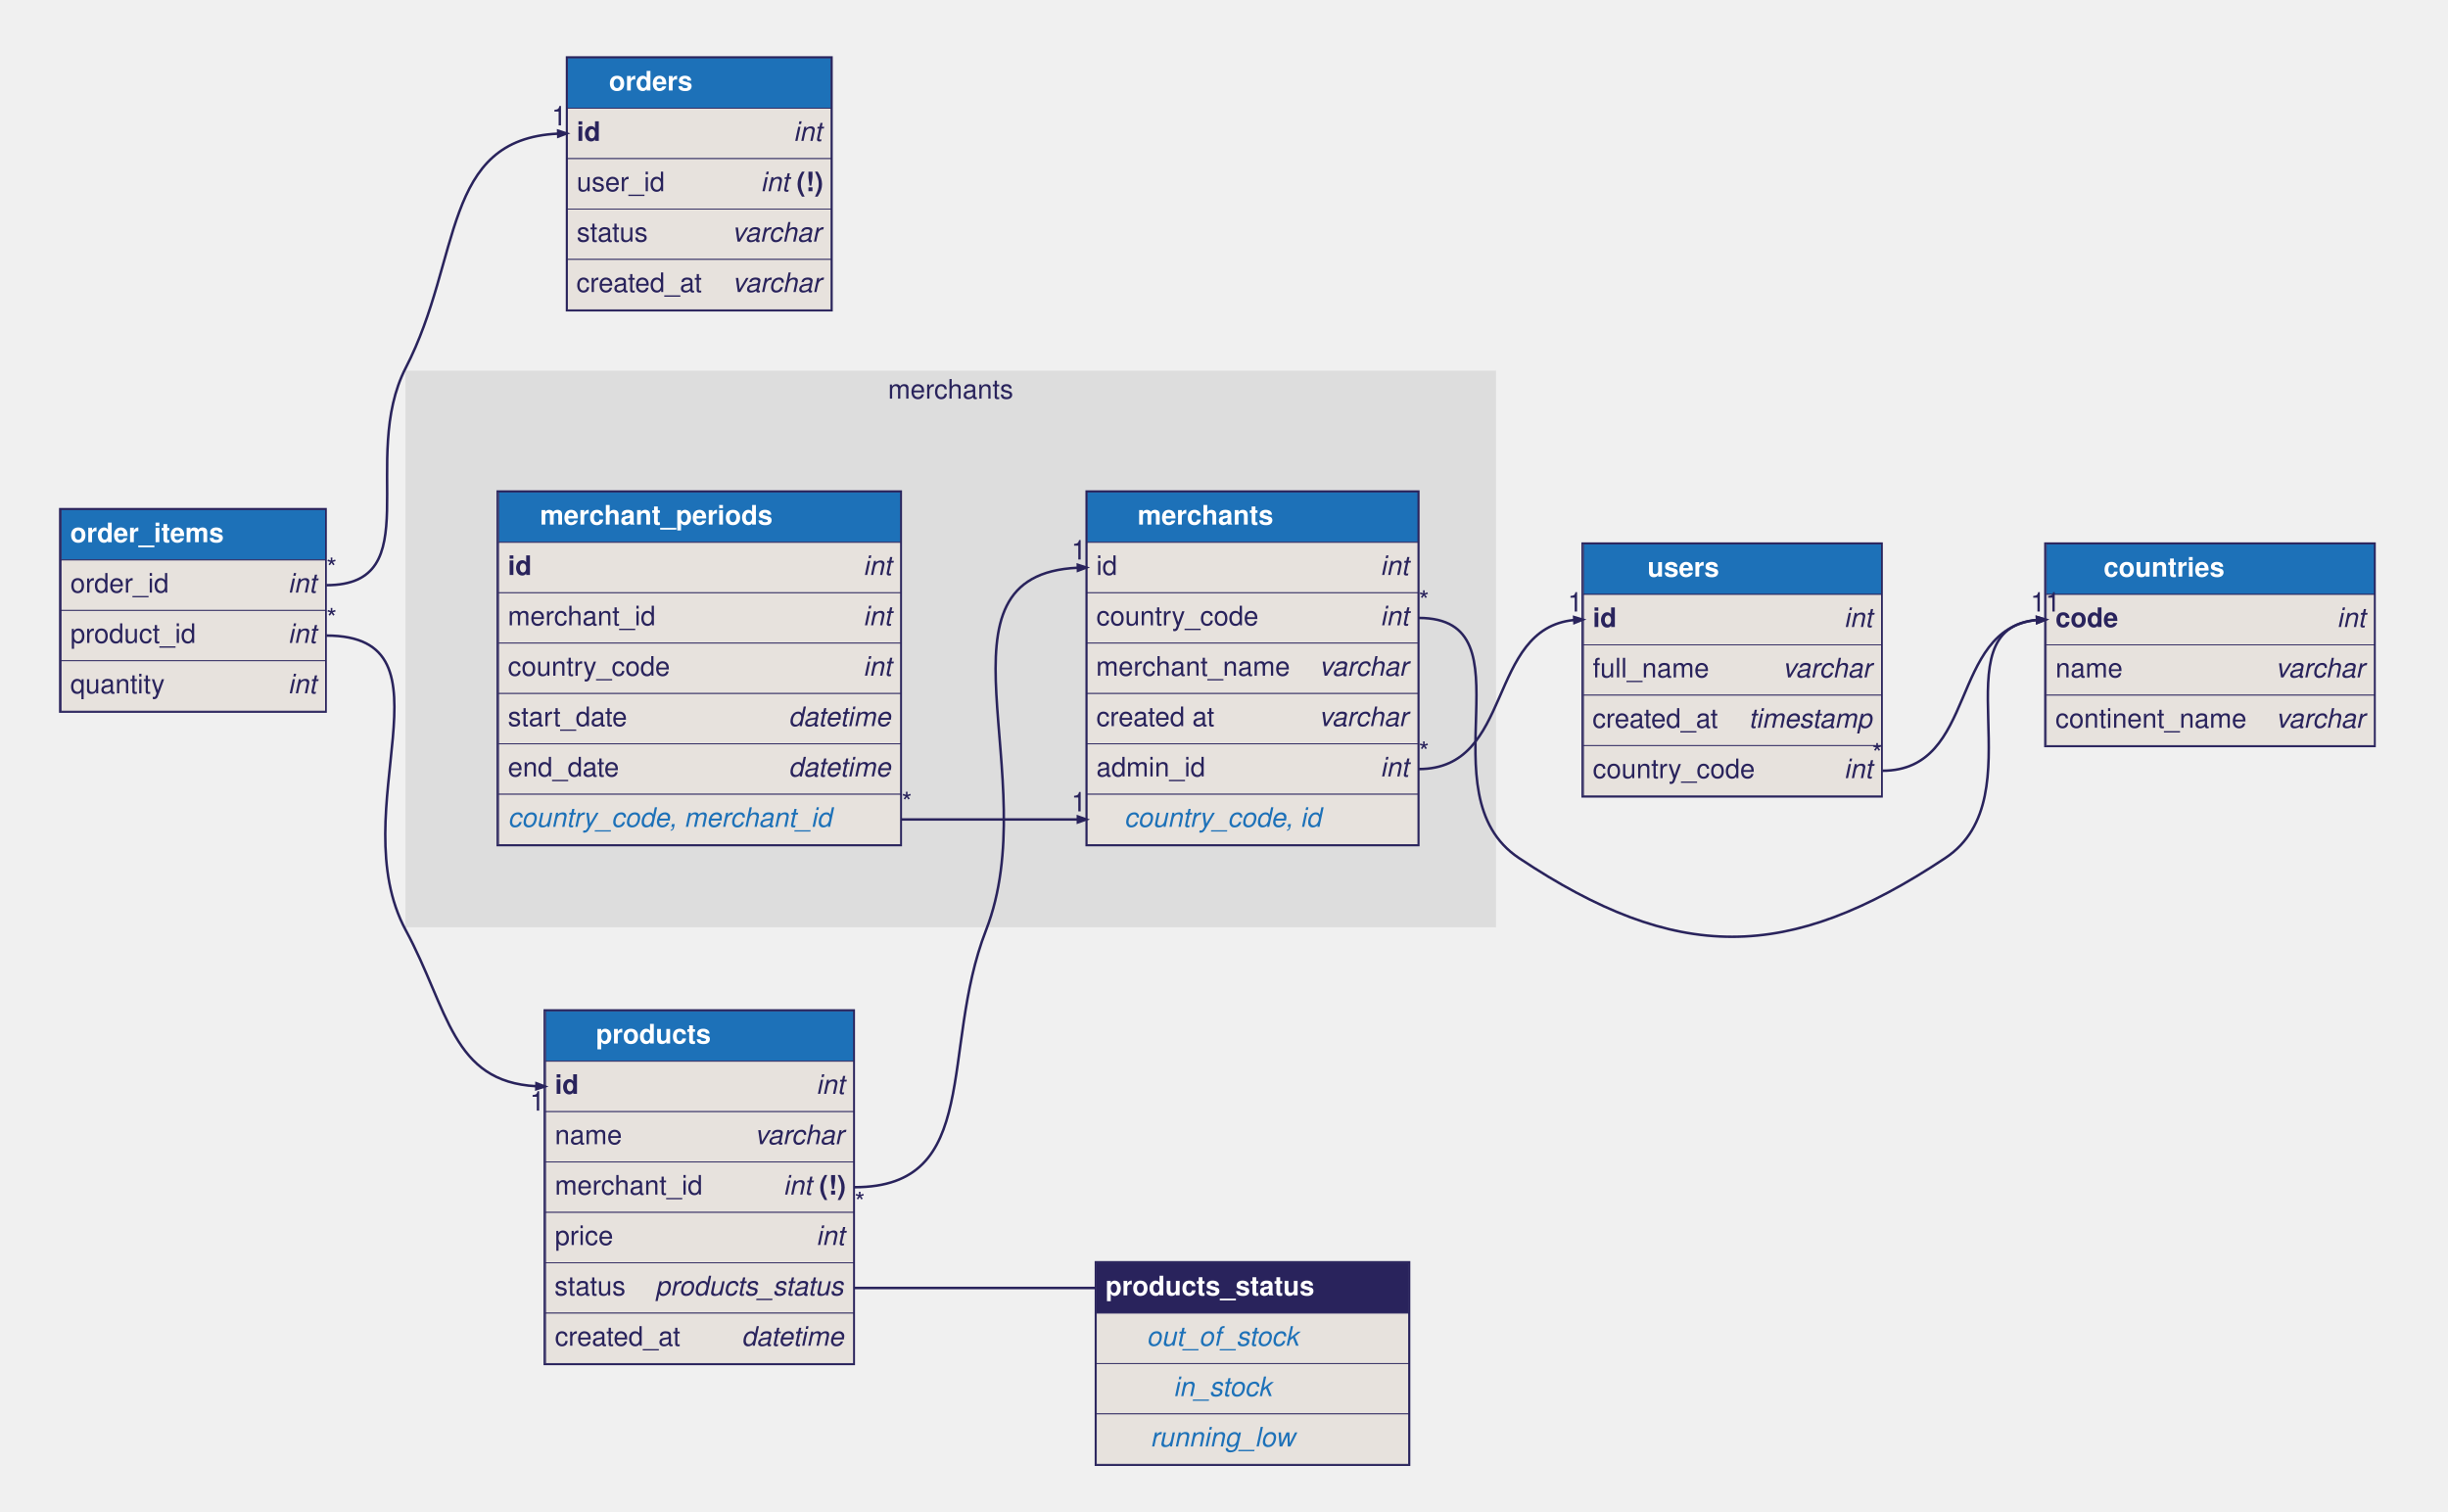
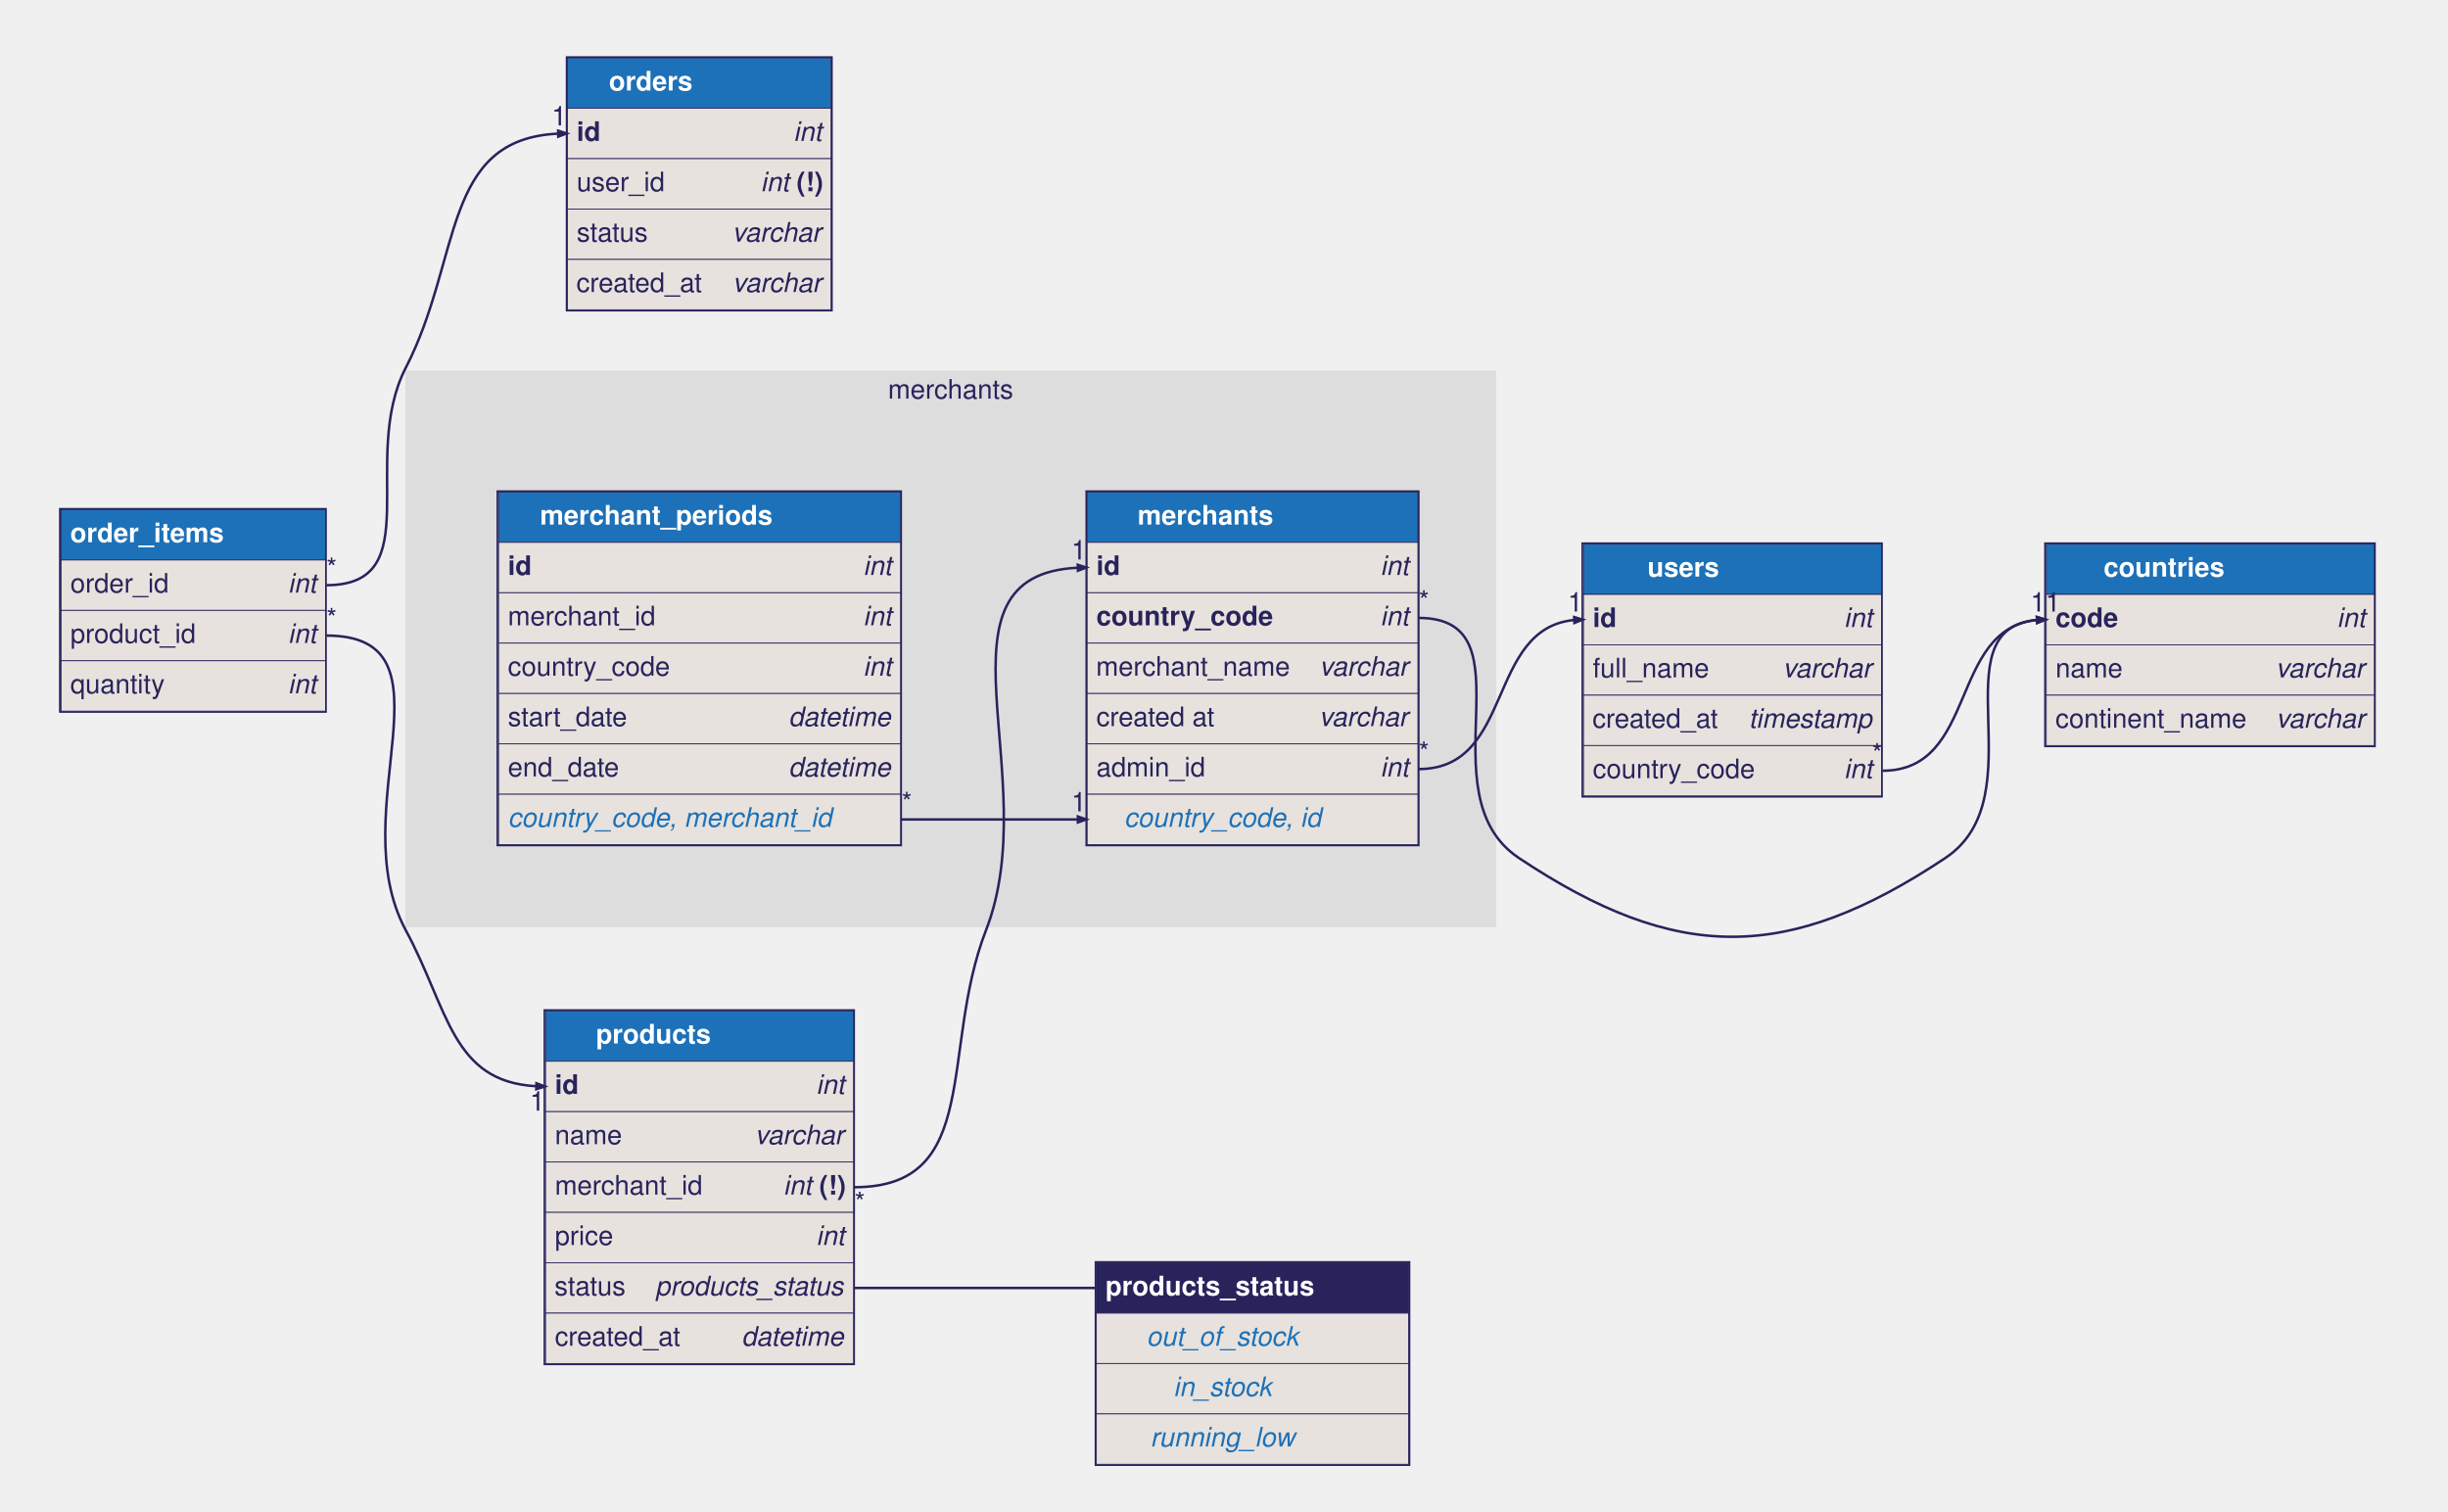
<svg xmlns="http://www.w3.org/2000/svg" width="2915pt" height="1800pt" viewBox="0.00 0.00 2915.37 1800.49">
  <g id="graph0" class="graph" transform="scale(1 1) rotate(0) translate(4 1796.49)">
    <g id="clust1" class="cluster">
      <polygon fill="#dddddd" stroke="#dddddd" points="479.13,-692.53 479.13,-1354.53 1777.06,-1354.53 1777.06,-692.53 479.13,-692.53" />
      <text text-anchor="middle" x="1128.1" y="-1321.73" font-family="Helvetica,sans-Serif" font-size="32.00" fill="#29235c">merchants</text>
    </g>
    <g id="products_status" class="node">
      <ellipse fill="none" stroke="black" stroke-width="0" cx="1487.63" cy="-172.53" rx="265.74" ry="172.57" />
      <polygon fill="#29235c" stroke="transparent" points="1301.63,-232.53 1301.63,-292.53 1673.63,-292.53 1673.63,-232.53 1301.63,-232.53" />
      <polygon fill="none" stroke="#29235c" points="1301.63,-232.53 1301.63,-292.53 1673.63,-292.53 1673.63,-232.53 1301.63,-232.53" />
      <text text-anchor="start" x="1312.45" y="-253.73" font-family="Helvetica,sans-Serif" font-weight="bold" font-size="32.00" fill="#ffffff">       products_status       </text>
      <polygon fill="#e7e2dd" stroke="transparent" points="1301.63,-172.53 1301.63,-232.53 1673.63,-232.53 1673.63,-172.53 1301.63,-172.53" />
      <polygon fill="none" stroke="#29235c" points="1301.63,-172.53 1301.63,-232.53 1673.63,-232.53 1673.63,-172.53 1301.63,-172.53" />
      <text text-anchor="start" x="1361.35" y="-193.73" font-family="Helvetica,sans-Serif" font-style="italic" font-size="32.00" fill="#1d71b8">    out_of_stock    </text>
      <polygon fill="#e7e2dd" stroke="transparent" points="1301.63,-112.53 1301.63,-172.53 1673.63,-172.53 1673.63,-112.53 1301.63,-112.53" />
      <polygon fill="none" stroke="#29235c" points="1301.63,-112.53 1301.63,-172.53 1673.63,-172.53 1673.63,-112.53 1301.63,-112.53" />
      <text text-anchor="start" x="1393.38" y="-133.73" font-family="Helvetica,sans-Serif" font-style="italic" font-size="32.00" fill="#1d71b8">    in_stock    </text>
      <polygon fill="#e7e2dd" stroke="transparent" points="1301.63,-52.53 1301.63,-112.53 1673.63,-112.53 1673.63,-52.53 1301.63,-52.53" />
      <polygon fill="none" stroke="#29235c" points="1301.63,-52.53 1301.63,-112.53 1673.63,-112.53 1673.63,-52.53 1301.63,-52.53" />
      <text text-anchor="start" x="1365.82" y="-73.73" font-family="Helvetica,sans-Serif" font-style="italic" font-size="32.00" fill="#1d71b8">    running_low    </text>
      <polygon fill="none" stroke="#29235c" stroke-width="2" points="1300.63,-51.53 1300.63,-293.53 1674.63,-293.53 1674.63,-51.53 1300.63,-51.53" />
    </g>
    <g id="merchants" class="node">
      <ellipse fill="none" stroke="black" stroke-width="0" cx="1487.63" cy="-1000.53" rx="281.36" ry="299.63" />
      <polygon fill="#1d71b8" stroke="transparent" points="1290.63,-1150.53 1290.63,-1210.53 1684.63,-1210.53 1684.63,-1150.53 1290.63,-1150.53" />
      <polygon fill="none" stroke="#29235c" points="1290.63,-1150.53 1290.63,-1210.53 1684.63,-1210.53 1684.63,-1150.53 1290.63,-1150.53" />
      <text text-anchor="start" x="1350.7" y="-1171.73" font-family="Helvetica,sans-Serif" font-weight="bold" font-size="32.00" fill="#ffffff">       merchants       </text>
      <polygon fill="#e7e2dd" stroke="transparent" points="1290.63,-1090.53 1290.63,-1150.53 1684.63,-1150.53 1684.63,-1090.53 1290.63,-1090.53" />
      <polygon fill="none" stroke="#29235c" points="1290.63,-1090.53 1290.63,-1150.53 1684.63,-1150.53 1684.63,-1090.53 1290.63,-1090.53" />
-       <text text-anchor="start" x="1301.63" y="-1111.73" font-family="Helvetica,sans-Serif" font-size="32.00" fill="#29235c">id</text>
+       <text text-anchor="start" x="1301.63" y="-1111.73" font-family="Helvetica,sans-Serif" font-weight="bold" font-size="32.00" fill="#29235c">id</text>
      <text text-anchor="start" x="1326.52" y="-1111.73" font-family="Helvetica,sans-Serif" font-size="32.00" fill="#29235c">    </text>
      <text text-anchor="start" x="1639.85" y="-1111.73" font-family="Helvetica,sans-Serif" font-style="italic" font-size="32.00" fill="#29235c">int</text>
      <polygon fill="#e7e2dd" stroke="transparent" points="1290.63,-1030.53 1290.63,-1090.53 1684.63,-1090.53 1684.63,-1030.53 1290.63,-1030.53" />
      <polygon fill="none" stroke="#29235c" points="1290.63,-1030.53 1290.63,-1090.53 1684.63,-1090.53 1684.63,-1030.53 1290.63,-1030.53" />
-       <text text-anchor="start" x="1301.63" y="-1051.73" font-family="Helvetica,sans-Serif" font-size="32.00" fill="#29235c">country_code</text>
+       <text text-anchor="start" x="1301.63" y="-1051.73" font-family="Helvetica,sans-Serif" font-weight="bold" font-size="32.00" fill="#29235c">country_code</text>
      <text text-anchor="start" x="1493.69" y="-1051.73" font-family="Helvetica,sans-Serif" font-size="32.00" fill="#29235c">    </text>
      <text text-anchor="start" x="1639.85" y="-1051.73" font-family="Helvetica,sans-Serif" font-style="italic" font-size="32.00" fill="#29235c">int</text>
      <polygon fill="#e7e2dd" stroke="transparent" points="1290.63,-970.53 1290.63,-1030.53 1684.63,-1030.53 1684.63,-970.53 1290.63,-970.53" />
      <polygon fill="none" stroke="#29235c" points="1290.63,-970.53 1290.63,-1030.53 1684.63,-1030.53 1684.63,-970.53 1290.63,-970.53" />
      <text text-anchor="start" x="1301.26" y="-991.73" font-family="Helvetica,sans-Serif" font-size="32.00" fill="#29235c">merchant_name</text>
      <text text-anchor="start" x="1532.42" y="-991.73" font-family="Helvetica,sans-Serif" font-size="32.00" fill="#29235c">    </text>
      <text text-anchor="start" x="1567.29" y="-991.73" font-family="Helvetica,sans-Serif" font-style="italic" font-size="32.00" fill="#29235c">varchar</text>
      <polygon fill="#e7e2dd" stroke="transparent" points="1290.63,-910.53 1290.63,-970.53 1684.63,-970.53 1684.63,-910.53 1290.63,-910.53" />
      <polygon fill="none" stroke="#29235c" points="1290.63,-910.53 1290.63,-970.53 1684.63,-970.53 1684.63,-910.53 1290.63,-910.53" />
      <text text-anchor="start" x="1301.63" y="-931.73" font-family="Helvetica,sans-Serif" font-size="32.00" fill="#29235c">created at</text>
      <text text-anchor="start" x="1443.9" y="-931.73" font-family="Helvetica,sans-Serif" font-size="32.00" fill="#29235c">    </text>
      <text text-anchor="start" x="1566.96" y="-931.73" font-family="Helvetica,sans-Serif" font-style="italic" font-size="32.00" fill="#29235c">varchar</text>
      <polygon fill="#e7e2dd" stroke="transparent" points="1290.63,-850.53 1290.63,-910.53 1684.63,-910.53 1684.63,-850.53 1290.63,-850.53" />
      <polygon fill="none" stroke="#29235c" points="1290.63,-850.53 1290.63,-910.53 1684.63,-910.53 1684.63,-850.53 1290.63,-850.53" />
      <text text-anchor="start" x="1301.63" y="-871.73" font-family="Helvetica,sans-Serif" font-size="32.00" fill="#29235c">admin_id</text>
      <text text-anchor="start" x="1431.43" y="-871.73" font-family="Helvetica,sans-Serif" font-size="32.00" fill="#29235c">    </text>
      <text text-anchor="start" x="1639.85" y="-871.73" font-family="Helvetica,sans-Serif" font-style="italic" font-size="32.00" fill="#29235c">int</text>
      <polygon fill="#e7e2dd" stroke="transparent" points="1290.63,-790.53 1290.63,-850.53 1684.63,-850.53 1684.63,-790.53 1290.63,-790.53" />
      <polygon fill="none" stroke="#29235c" points="1290.63,-790.53 1290.63,-850.53 1684.63,-850.53 1684.63,-790.53 1290.63,-790.53" />
      <text text-anchor="start" x="1334.69" y="-811.73" font-family="Helvetica,sans-Serif" font-style="italic" font-size="32.00" fill="#1d71b8">    country_code, id    </text>
      <polygon fill="none" stroke="#29235c" stroke-width="2" points="1289.63,-789.53 1289.63,-1211.53 1685.63,-1211.53 1685.63,-789.53 1289.63,-789.53" />
    </g>
    <g id="users" class="node">
      <ellipse fill="none" stroke="black" stroke-width="0" cx="2058.91" cy="-998.53" rx="253.7" ry="214.92" />
      <polygon fill="#1d71b8" stroke="transparent" points="1881.91,-1088.53 1881.91,-1148.53 2236.91,-1148.53 2236.91,-1088.53 1881.91,-1088.53" />
      <polygon fill="none" stroke="#29235c" points="1881.91,-1088.53 1881.91,-1148.53 2236.91,-1148.53 2236.91,-1088.53 1881.91,-1088.53" />
      <text text-anchor="start" x="1958.04" y="-1109.73" font-family="Helvetica,sans-Serif" font-weight="bold" font-size="32.00" fill="#ffffff">       users       </text>
      <polygon fill="#e7e2dd" stroke="transparent" points="1881.91,-1028.53 1881.91,-1088.53 2236.91,-1088.53 2236.91,-1028.53 1881.91,-1028.53" />
      <polygon fill="none" stroke="#29235c" points="1881.91,-1028.53 1881.91,-1088.53 2236.91,-1088.53 2236.91,-1028.53 1881.91,-1028.53" />
      <text text-anchor="start" x="1892.91" y="-1049.73" font-family="Helvetica,sans-Serif" font-weight="bold" font-size="32.00" fill="#29235c">id</text>
      <text text-anchor="start" x="1917.8" y="-1049.73" font-family="Helvetica,sans-Serif" font-size="32.00" fill="#29235c">    </text>
      <text text-anchor="start" x="2192.13" y="-1049.73" font-family="Helvetica,sans-Serif" font-style="italic" font-size="32.00" fill="#29235c">int</text>
      <polygon fill="#e7e2dd" stroke="transparent" points="1881.91,-968.53 1881.91,-1028.53 2236.91,-1028.53 2236.91,-968.53 1881.91,-968.53" />
      <polygon fill="none" stroke="#29235c" points="1881.91,-968.53 1881.91,-1028.53 2236.91,-1028.53 2236.91,-968.53 1881.91,-968.53" />
      <text text-anchor="start" x="1892.91" y="-989.73" font-family="Helvetica,sans-Serif" font-size="32.00" fill="#29235c">full_name</text>
      <text text-anchor="start" x="2031.6" y="-989.73" font-family="Helvetica,sans-Serif" font-size="32.00" fill="#29235c">    </text>
      <text text-anchor="start" x="2119.24" y="-989.73" font-family="Helvetica,sans-Serif" font-style="italic" font-size="32.00" fill="#29235c">varchar</text>
      <polygon fill="#e7e2dd" stroke="transparent" points="1881.91,-908.53 1881.91,-968.53 2236.91,-968.53 2236.91,-908.53 1881.91,-908.53" />
      <polygon fill="none" stroke="#29235c" points="1881.91,-908.53 1881.91,-968.53 2236.91,-968.53 2236.91,-908.53 1881.91,-908.53" />
      <text text-anchor="start" x="1892.54" y="-929.73" font-family="Helvetica,sans-Serif" font-size="32.00" fill="#29235c">created_at</text>
      <text text-anchor="start" x="2043.71" y="-929.73" font-family="Helvetica,sans-Serif" font-size="32.00" fill="#29235c">    </text>
      <text text-anchor="start" x="2078.63" y="-929.73" font-family="Helvetica,sans-Serif" font-style="italic" font-size="32.00" fill="#29235c">timestamp</text>
      <polygon fill="#e7e2dd" stroke="transparent" points="1881.91,-848.53 1881.91,-908.53 2236.91,-908.53 2236.91,-848.53 1881.91,-848.53" />
      <polygon fill="none" stroke="#29235c" points="1881.91,-848.53 1881.91,-908.53 2236.91,-908.53 2236.91,-848.53 1881.91,-848.53" />
      <text text-anchor="start" x="1892.91" y="-869.73" font-family="Helvetica,sans-Serif" font-size="32.00" fill="#29235c">country_code</text>
      <text text-anchor="start" x="2084.97" y="-869.73" font-family="Helvetica,sans-Serif" font-size="32.00" fill="#29235c">    </text>
      <text text-anchor="start" x="2192.13" y="-869.73" font-family="Helvetica,sans-Serif" font-style="italic" font-size="32.00" fill="#29235c">int</text>
      <polygon fill="none" stroke="#29235c" stroke-width="2" points="1880.41,-847.53 1880.41,-1149.53 2237.41,-1149.53 2237.41,-847.53 1880.41,-847.53" />
    </g>
    <g id="edge14" class="edge">
      <path fill="none" stroke="#29235c" stroke-width="3" d="M1685.63,-880.53C1799.51,-880.53 1765.72,-1047.92 1870.67,-1058.05" />
      <polygon fill="#29235c" stroke="#29235c" stroke-width="3" points="1870.75,-1061.56 1880.91,-1058.53 1871.08,-1054.57 1870.75,-1061.56" />
      <text text-anchor="middle" x="1872.01" y="-1068.13" font-family="Helvetica,sans-Serif" font-size="32.00" fill="#29235c">1</text>
      <text text-anchor="middle" x="1691.85" y="-890.13" font-family="Helvetica,sans-Serif" font-size="32.00" fill="#29235c">*</text>
    </g>
    <g id="countries" class="node">
      <ellipse fill="none" stroke="black" stroke-width="0" cx="2628.07" cy="-1028.53" rx="279.11" ry="172.57" />
      <polygon fill="#1d71b8" stroke="transparent" points="2433.07,-1088.53 2433.07,-1148.53 2824.07,-1148.53 2824.07,-1088.53 2433.07,-1088.53" />
      <polygon fill="none" stroke="#29235c" points="2433.07,-1088.53 2433.07,-1148.53 2824.07,-1148.53 2824.07,-1088.53 2433.07,-1088.53" />
      <text text-anchor="start" x="2501.42" y="-1109.73" font-family="Helvetica,sans-Serif" font-weight="bold" font-size="32.00" fill="#ffffff">       countries       </text>
      <polygon fill="#e7e2dd" stroke="transparent" points="2433.07,-1028.53 2433.07,-1088.53 2824.07,-1088.53 2824.07,-1028.53 2433.07,-1028.53" />
      <polygon fill="none" stroke="#29235c" points="2433.07,-1028.53 2433.07,-1088.53 2824.07,-1088.53 2824.07,-1028.53 2433.07,-1028.53" />
      <text text-anchor="start" x="2444.07" y="-1049.73" font-family="Helvetica,sans-Serif" font-weight="bold" font-size="32.00" fill="#29235c">code</text>
      <text text-anchor="start" x="2513.43" y="-1049.73" font-family="Helvetica,sans-Serif" font-size="32.00" fill="#29235c">    </text>
      <text text-anchor="start" x="2779.28" y="-1049.73" font-family="Helvetica,sans-Serif" font-style="italic" font-size="32.00" fill="#29235c">int</text>
      <polygon fill="#e7e2dd" stroke="transparent" points="2433.07,-968.53 2433.07,-1028.53 2824.07,-1028.53 2824.07,-968.53 2433.07,-968.53" />
      <polygon fill="none" stroke="#29235c" points="2433.07,-968.53 2433.07,-1028.53 2824.07,-1028.53 2824.07,-968.53 2433.07,-968.53" />
      <text text-anchor="start" x="2444.07" y="-989.73" font-family="Helvetica,sans-Serif" font-size="32.00" fill="#29235c">name</text>
      <text text-anchor="start" x="2524.09" y="-989.73" font-family="Helvetica,sans-Serif" font-size="32.00" fill="#29235c">    </text>
      <text text-anchor="start" x="2706.39" y="-989.73" font-family="Helvetica,sans-Serif" font-style="italic" font-size="32.00" fill="#29235c">varchar</text>
      <polygon fill="#e7e2dd" stroke="transparent" points="2433.07,-908.53 2433.07,-968.53 2824.07,-968.53 2824.07,-908.53 2433.07,-908.53" />
      <polygon fill="none" stroke="#29235c" points="2433.07,-908.53 2433.07,-968.53 2824.07,-968.53 2824.07,-908.53 2433.07,-908.53" />
      <text text-anchor="start" x="2443.96" y="-929.73" font-family="Helvetica,sans-Serif" font-size="32.00" fill="#29235c">continent_name</text>
      <text text-anchor="start" x="2671.6" y="-929.73" font-family="Helvetica,sans-Serif" font-size="32.00" fill="#29235c">    </text>
      <text text-anchor="start" x="2706.73" y="-929.73" font-family="Helvetica,sans-Serif" font-style="italic" font-size="32.00" fill="#29235c">varchar</text>
      <polygon fill="none" stroke="#29235c" stroke-width="2" points="2431.57,-907.53 2431.57,-1149.53 2824.57,-1149.53 2824.57,-907.53 2431.57,-907.53" />
    </g>
    <g id="edge4" class="edge">
      <path fill="none" stroke="#29235c" stroke-width="3" d="M1685.63,-1060.53C1823.38,-1060.53 1690.41,-850.9 1805.06,-774.53 1992.85,-649.44 2124.83,-649.64 2312.76,-774.53 2423.78,-848.31 2301.93,-1047.65 2421.79,-1058.11" />
      <polygon fill="#29235c" stroke="#29235c" stroke-width="3" points="2421.93,-1061.61 2432.07,-1058.53 2422.22,-1054.62 2421.93,-1061.61" />
      <text text-anchor="middle" x="2423.17" y="-1068.13" font-family="Helvetica,sans-Serif" font-size="32.00" fill="#29235c">1</text>
      <text text-anchor="middle" x="1691.85" y="-1070.13" font-family="Helvetica,sans-Serif" font-size="32.00" fill="#29235c">*</text>
    </g>
    <g id="merchant_periods" class="node">
      <ellipse fill="none" stroke="black" stroke-width="0" cx="828.67" cy="-1000.53" rx="341.57" ry="299.63" />
      <polygon fill="#1d71b8" stroke="transparent" points="589.67,-1150.53 589.67,-1210.53 1068.67,-1210.53 1068.67,-1150.53 589.67,-1150.53" />
      <polygon fill="none" stroke="#29235c" points="589.67,-1150.53 589.67,-1210.53 1068.67,-1210.53 1068.67,-1150.53 589.67,-1150.53" />
      <text text-anchor="start" x="638.89" y="-1171.73" font-family="Helvetica,sans-Serif" font-weight="bold" font-size="32.00" fill="#ffffff">       merchant_periods       </text>
      <polygon fill="#e7e2dd" stroke="transparent" points="589.67,-1090.53 589.67,-1150.53 1068.67,-1150.53 1068.67,-1090.53 589.67,-1090.53" />
      <polygon fill="none" stroke="#29235c" points="589.67,-1090.53 589.67,-1150.53 1068.67,-1150.53 1068.67,-1090.53 589.67,-1090.53" />
      <text text-anchor="start" x="600.67" y="-1111.73" font-family="Helvetica,sans-Serif" font-weight="bold" font-size="32.00" fill="#29235c">id</text>
      <text text-anchor="start" x="625.56" y="-1111.73" font-family="Helvetica,sans-Serif" font-size="32.00" fill="#29235c">    </text>
      <text text-anchor="start" x="1023.88" y="-1111.73" font-family="Helvetica,sans-Serif" font-style="italic" font-size="32.00" fill="#29235c">int</text>
      <polygon fill="#e7e2dd" stroke="transparent" points="589.67,-1030.53 589.67,-1090.53 1068.67,-1090.53 1068.67,-1030.53 589.67,-1030.53" />
      <polygon fill="none" stroke="#29235c" points="589.67,-1030.53 589.67,-1090.53 1068.67,-1090.53 1068.67,-1030.53 589.67,-1030.53" />
      <text text-anchor="start" x="600.67" y="-1051.73" font-family="Helvetica,sans-Serif" font-size="32.00" fill="#29235c">merchant_id</text>
      <text text-anchor="start" x="776.7" y="-1051.73" font-family="Helvetica,sans-Serif" font-size="32.00" fill="#29235c">    </text>
      <text text-anchor="start" x="1023.88" y="-1051.73" font-family="Helvetica,sans-Serif" font-style="italic" font-size="32.00" fill="#29235c">int</text>
      <polygon fill="#e7e2dd" stroke="transparent" points="589.67,-970.53 589.67,-1030.53 1068.67,-1030.53 1068.67,-970.53 589.67,-970.53" />
      <polygon fill="none" stroke="#29235c" points="589.67,-970.53 589.67,-1030.53 1068.67,-1030.53 1068.67,-970.53 589.67,-970.53" />
      <text text-anchor="start" x="600.67" y="-991.73" font-family="Helvetica,sans-Serif" font-size="32.00" fill="#29235c">country_code</text>
      <text text-anchor="start" x="792.73" y="-991.73" font-family="Helvetica,sans-Serif" font-size="32.00" fill="#29235c">    </text>
      <text text-anchor="start" x="1023.88" y="-991.73" font-family="Helvetica,sans-Serif" font-style="italic" font-size="32.00" fill="#29235c">int</text>
      <polygon fill="#e7e2dd" stroke="transparent" points="589.67,-910.53 589.67,-970.53 1068.67,-970.53 1068.67,-910.53 589.67,-910.53" />
      <polygon fill="none" stroke="#29235c" points="589.67,-910.53 589.67,-970.53 1068.67,-970.53 1068.67,-910.53 589.67,-910.53" />
      <text text-anchor="start" x="600.67" y="-931.73" font-family="Helvetica,sans-Serif" font-size="32.00" fill="#29235c">start_date</text>
      <text text-anchor="start" x="742.94" y="-931.73" font-family="Helvetica,sans-Serif" font-size="32.00" fill="#29235c">    </text>
      <text text-anchor="start" x="934.97" y="-931.73" font-family="Helvetica,sans-Serif" font-style="italic" font-size="32.00" fill="#29235c">datetime</text>
      <polygon fill="#e7e2dd" stroke="transparent" points="589.67,-850.53 589.67,-910.53 1068.67,-910.53 1068.67,-850.53 589.67,-850.53" />
      <polygon fill="none" stroke="#29235c" points="589.67,-850.53 589.67,-910.53 1068.67,-910.53 1068.67,-850.53 589.67,-850.53" />
      <text text-anchor="start" x="600.67" y="-871.73" font-family="Helvetica,sans-Serif" font-size="32.00" fill="#29235c">end_date</text>
      <text text-anchor="start" x="734.08" y="-871.73" font-family="Helvetica,sans-Serif" font-size="32.00" fill="#29235c">    </text>
      <text text-anchor="start" x="934.97" y="-871.73" font-family="Helvetica,sans-Serif" font-style="italic" font-size="32.00" fill="#29235c">datetime</text>
      <polygon fill="#e7e2dd" stroke="transparent" points="589.67,-790.53 589.67,-850.53 1068.67,-850.53 1068.67,-790.53 589.67,-790.53" />
      <polygon fill="none" stroke="#29235c" points="589.67,-790.53 589.67,-850.53 1068.67,-850.53 1068.67,-790.53 589.67,-790.53" />
      <text text-anchor="start" x="600.65" y="-811.73" font-family="Helvetica,sans-Serif" font-style="italic" font-size="32.00" fill="#1d71b8">    country_code, merchant_id    </text>
      <polygon fill="none" stroke="#29235c" stroke-width="2" points="588.17,-789.53 588.17,-1211.53 1069.17,-1211.53 1069.17,-789.53 588.17,-789.53" />
    </g>
    <g id="edge10" class="edge">
      <path fill="none" stroke="#29235c" stroke-width="3" d="M1069.67,-820.53C1163.99,-820.53 1190.06,-820.53 1279.58,-820.53" />
      <polygon fill="#29235c" stroke="#29235c" stroke-width="3" points="1279.63,-824.03 1289.63,-820.53 1279.63,-817.03 1279.63,-824.03" />
      <text text-anchor="middle" x="1280.73" y="-830.13" font-family="Helvetica,sans-Serif" font-size="32.00" fill="#29235c">1</text>
      <text text-anchor="middle" x="1075.89" y="-830.13" font-family="Helvetica,sans-Serif" font-size="32.00" fill="#29235c">*</text>
    </g>
    <g id="edge2" class="edge">
      <path fill="none" stroke="#29235c" stroke-width="3" d="M2237.91,-878.53C2352.02,-878.53 2316.74,-1047.8 2421.81,-1058.05" />
      <polygon fill="#29235c" stroke="#29235c" stroke-width="3" points="2421.91,-1061.56 2432.07,-1058.53 2422.24,-1054.57 2421.91,-1061.56" />
      <text text-anchor="middle" x="2440.96" y="-1068.13" font-family="Helvetica,sans-Serif" font-size="32.00" fill="#29235c">1</text>
      <text text-anchor="middle" x="2231.69" y="-888.13" font-family="Helvetica,sans-Serif" font-size="32.00" fill="#29235c">*</text>
    </g>
    <g id="order_items" class="node">
      <ellipse fill="none" stroke="black" stroke-width="0" cx="225.57" cy="-1069.53" rx="225.63" ry="172.57" />
      <polygon fill="#1d71b8" stroke="transparent" points="68.57,-1129.53 68.57,-1189.53 383.57,-1189.53 383.57,-1129.53 68.57,-1129.53" />
      <polygon fill="none" stroke="#29235c" points="68.57,-1129.53 68.57,-1189.53 383.57,-1189.53 383.57,-1129.53 68.57,-1129.53" />
      <text text-anchor="start" x="79.37" y="-1150.73" font-family="Helvetica,sans-Serif" font-weight="bold" font-size="32.00" fill="#ffffff">       order_items       </text>
      <polygon fill="#e7e2dd" stroke="transparent" points="68.57,-1069.53 68.57,-1129.53 383.57,-1129.53 383.57,-1069.53 68.57,-1069.53" />
      <polygon fill="none" stroke="#29235c" points="68.57,-1069.53 68.57,-1129.53 383.57,-1129.53 383.57,-1069.53 68.57,-1069.53" />
      <text text-anchor="start" x="79.57" y="-1090.73" font-family="Helvetica,sans-Serif" font-size="32.00" fill="#29235c">order_id</text>
      <text text-anchor="start" x="196.92" y="-1090.73" font-family="Helvetica,sans-Serif" font-size="32.00" fill="#29235c">    </text>
      <text text-anchor="start" x="338.78" y="-1090.73" font-family="Helvetica,sans-Serif" font-style="italic" font-size="32.00" fill="#29235c">int</text>
      <polygon fill="#e7e2dd" stroke="transparent" points="68.57,-1009.53 68.57,-1069.53 383.57,-1069.53 383.57,-1009.53 68.57,-1009.53" />
      <polygon fill="none" stroke="#29235c" points="68.57,-1009.53 68.57,-1069.53 383.57,-1069.53 383.57,-1009.53 68.57,-1009.53" />
      <text text-anchor="start" x="79.57" y="-1030.73" font-family="Helvetica,sans-Serif" font-size="32.00" fill="#29235c">product_id</text>
      <text text-anchor="start" x="228.95" y="-1030.73" font-family="Helvetica,sans-Serif" font-size="32.00" fill="#29235c">    </text>
      <text text-anchor="start" x="338.78" y="-1030.73" font-family="Helvetica,sans-Serif" font-style="italic" font-size="32.00" fill="#29235c">int</text>
      <polygon fill="#e7e2dd" stroke="transparent" points="68.57,-949.53 68.57,-1009.53 383.57,-1009.53 383.57,-949.53 68.57,-949.53" />
      <polygon fill="none" stroke="#29235c" points="68.57,-949.53 68.57,-1009.53 383.57,-1009.53 383.57,-949.53 68.57,-949.53" />
      <text text-anchor="start" x="79.57" y="-970.73" font-family="Helvetica,sans-Serif" font-size="32.00" fill="#29235c">quantity</text>
      <text text-anchor="start" x="191.61" y="-970.73" font-family="Helvetica,sans-Serif" font-size="32.00" fill="#29235c">    </text>
      <text text-anchor="start" x="338.78" y="-970.73" font-family="Helvetica,sans-Serif" font-style="italic" font-size="32.00" fill="#29235c">int</text>
      <polygon fill="none" stroke="#29235c" stroke-width="2" points="67.07,-948.53 67.07,-1190.53 384.07,-1190.53 384.07,-948.53 67.07,-948.53" />
    </g>
    <g id="orders" class="node">
      <ellipse fill="none" stroke="black" stroke-width="0" cx="828.67" cy="-1577.53" rx="224.72" ry="214.92" />
      <polygon fill="#1d71b8" stroke="transparent" points="671.67,-1667.53 671.67,-1727.53 985.67,-1727.53 985.67,-1667.53 671.67,-1667.53" />
      <polygon fill="none" stroke="#29235c" points="671.67,-1667.53 671.67,-1727.53 985.67,-1727.53 985.67,-1667.53 671.67,-1667.53" />
      <text text-anchor="start" x="721.08" y="-1688.73" font-family="Helvetica,sans-Serif" font-weight="bold" font-size="32.00" fill="#ffffff">       orders       </text>
      <polygon fill="#e7e2dd" stroke="transparent" points="671.67,-1607.53 671.67,-1667.53 985.67,-1667.53 985.67,-1607.53 671.67,-1607.53" />
      <polygon fill="none" stroke="#29235c" points="671.67,-1607.53 671.67,-1667.53 985.67,-1667.53 985.67,-1607.53 671.67,-1607.53" />
      <text text-anchor="start" x="682.67" y="-1628.73" font-family="Helvetica,sans-Serif" font-weight="bold" font-size="32.00" fill="#29235c">id</text>
      <text text-anchor="start" x="707.56" y="-1628.73" font-family="Helvetica,sans-Serif" font-size="32.00" fill="#29235c">    </text>
      <text text-anchor="start" x="940.88" y="-1628.73" font-family="Helvetica,sans-Serif" font-style="italic" font-size="32.00" fill="#29235c">int</text>
      <polygon fill="#e7e2dd" stroke="transparent" points="671.67,-1547.53 671.67,-1607.53 985.67,-1607.53 985.67,-1547.53 671.67,-1547.53" />
      <polygon fill="none" stroke="#29235c" points="671.67,-1547.53 671.67,-1607.53 985.67,-1607.53 985.67,-1547.53 671.67,-1547.53" />
      <text text-anchor="start" x="682.67" y="-1568.73" font-family="Helvetica,sans-Serif" font-size="32.00" fill="#29235c">user_id</text>
      <text text-anchor="start" x="787.58" y="-1568.73" font-family="Helvetica,sans-Serif" font-size="32.00" fill="#29235c">    </text>
      <text text-anchor="start" x="901.79" y="-1568.73" font-family="Helvetica,sans-Serif" font-style="italic" font-size="32.00" fill="#29235c">int</text>
      <text text-anchor="start" x="935.58" y="-1568.73" font-family="Helvetica,sans-Serif" font-size="32.00" fill="#29235c"> </text>
      <text text-anchor="start" x="944.47" y="-1568.73" font-family="Helvetica,sans-Serif" font-weight="bold" font-size="32.00" fill="#29235c">(!)</text>
      <polygon fill="#e7e2dd" stroke="transparent" points="671.67,-1487.53 671.67,-1547.53 985.67,-1547.53 985.67,-1487.53 671.67,-1487.53" />
      <polygon fill="none" stroke="#29235c" points="671.67,-1487.53 671.67,-1547.53 985.67,-1547.53 985.67,-1487.53 671.67,-1487.53" />
      <text text-anchor="start" x="682.67" y="-1508.73" font-family="Helvetica,sans-Serif" font-size="32.00" fill="#29235c">status</text>
      <text text-anchor="start" x="768.03" y="-1508.73" font-family="Helvetica,sans-Serif" font-size="32.00" fill="#29235c">    </text>
      <text text-anchor="start" x="867.99" y="-1508.73" font-family="Helvetica,sans-Serif" font-style="italic" font-size="32.00" fill="#29235c">varchar</text>
      <polygon fill="#e7e2dd" stroke="transparent" points="671.67,-1427.53 671.67,-1487.53 985.67,-1487.53 985.67,-1427.53 671.67,-1427.53" />
      <polygon fill="none" stroke="#29235c" points="671.67,-1427.53 671.67,-1487.53 985.67,-1487.53 985.67,-1427.53 671.67,-1427.53" />
      <text text-anchor="start" x="682.3" y="-1448.73" font-family="Helvetica,sans-Serif" font-size="32.00" fill="#29235c">created_at</text>
      <text text-anchor="start" x="833.47" y="-1448.73" font-family="Helvetica,sans-Serif" font-size="32.00" fill="#29235c">    </text>
      <text text-anchor="start" x="868.33" y="-1448.73" font-family="Helvetica,sans-Serif" font-style="italic" font-size="32.00" fill="#29235c">varchar</text>
      <polygon fill="none" stroke="#29235c" stroke-width="2" points="670.67,-1426.53 670.67,-1728.53 986.67,-1728.53 986.67,-1426.53 670.67,-1426.53" />
    </g>
    <g id="edge12" class="edge">
      <path fill="none" stroke="#29235c" stroke-width="3" d="M384.57,-1099.53C507.11,-1099.53 423,-1249.6 479.13,-1358.53 546.42,-1489.1 521.51,-1630.73 660.38,-1637.3" />
      <polygon fill="#29235c" stroke="#29235c" stroke-width="3" points="660.59,-1640.8 670.67,-1637.53 660.75,-1633.8 660.59,-1640.8" />
      <text text-anchor="middle" x="661.77" y="-1647.13" font-family="Helvetica,sans-Serif" font-size="32.00" fill="#29235c">1</text>
      <text text-anchor="middle" x="390.79" y="-1109.13" font-family="Helvetica,sans-Serif" font-size="32.00" fill="#29235c">*</text>
    </g>
    <g id="products" class="node">
      <ellipse fill="none" stroke="black" stroke-width="0" cx="828.67" cy="-382.53" rx="262.17" ry="299.63" />
      <polygon fill="#1d71b8" stroke="transparent" points="645.67,-532.53 645.67,-592.53 1012.67,-592.53 1012.67,-532.53 645.67,-532.53" />
      <polygon fill="none" stroke="#29235c" points="645.67,-532.53 645.67,-592.53 1012.67,-592.53 1012.67,-532.53 645.67,-532.53" />
      <text text-anchor="start" x="705.57" y="-553.73" font-family="Helvetica,sans-Serif" font-weight="bold" font-size="32.00" fill="#ffffff">       products       </text>
      <polygon fill="#e7e2dd" stroke="transparent" points="645.67,-472.53 645.67,-532.53 1012.67,-532.53 1012.67,-472.53 645.67,-472.53" />
      <polygon fill="none" stroke="#29235c" points="645.67,-472.53 645.67,-532.53 1012.67,-532.53 1012.67,-472.53 645.67,-472.53" />
      <text text-anchor="start" x="656.67" y="-493.73" font-family="Helvetica,sans-Serif" font-weight="bold" font-size="32.00" fill="#29235c">id</text>
      <text text-anchor="start" x="681.56" y="-493.73" font-family="Helvetica,sans-Serif" font-size="32.00" fill="#29235c">    </text>
      <text text-anchor="start" x="967.88" y="-493.73" font-family="Helvetica,sans-Serif" font-style="italic" font-size="32.00" fill="#29235c">int</text>
      <polygon fill="#e7e2dd" stroke="transparent" points="645.67,-412.53 645.67,-472.53 1012.67,-472.53 1012.67,-412.53 645.67,-412.53" />
      <polygon fill="none" stroke="#29235c" points="645.67,-412.53 645.67,-472.53 1012.67,-472.53 1012.67,-412.53 645.67,-412.53" />
      <text text-anchor="start" x="656.67" y="-433.73" font-family="Helvetica,sans-Serif" font-size="32.00" fill="#29235c">name</text>
      <text text-anchor="start" x="736.69" y="-433.73" font-family="Helvetica,sans-Serif" font-size="32.00" fill="#29235c">    </text>
      <text text-anchor="start" x="894.99" y="-433.73" font-family="Helvetica,sans-Serif" font-style="italic" font-size="32.00" fill="#29235c">varchar</text>
      <polygon fill="#e7e2dd" stroke="transparent" points="645.67,-352.53 645.67,-412.53 1012.67,-412.53 1012.67,-352.53 645.67,-352.53" />
      <polygon fill="none" stroke="#29235c" points="645.67,-352.53 645.67,-412.53 1012.67,-412.53 1012.67,-352.53 645.67,-352.53" />
      <text text-anchor="start" x="656.67" y="-373.73" font-family="Helvetica,sans-Serif" font-size="32.00" fill="#29235c">merchant_id</text>
      <text text-anchor="start" x="832.7" y="-373.73" font-family="Helvetica,sans-Serif" font-size="32.00" fill="#29235c">    </text>
      <text text-anchor="start" x="928.79" y="-373.73" font-family="Helvetica,sans-Serif" font-style="italic" font-size="32.00" fill="#29235c">int</text>
      <text text-anchor="start" x="962.58" y="-373.73" font-family="Helvetica,sans-Serif" font-size="32.00" fill="#29235c"> </text>
      <text text-anchor="start" x="971.47" y="-373.73" font-family="Helvetica,sans-Serif" font-weight="bold" font-size="32.00" fill="#29235c">(!)</text>
      <polygon fill="#e7e2dd" stroke="transparent" points="645.67,-292.53 645.67,-352.53 1012.67,-352.53 1012.67,-292.53 645.67,-292.53" />
      <polygon fill="none" stroke="#29235c" points="645.67,-292.53 645.67,-352.53 1012.67,-352.53 1012.67,-292.53 645.67,-292.53" />
      <text text-anchor="start" x="656.67" y="-313.73" font-family="Helvetica,sans-Serif" font-size="32.00" fill="#29235c">price</text>
      <text text-anchor="start" x="726" y="-313.73" font-family="Helvetica,sans-Serif" font-size="32.00" fill="#29235c">    </text>
      <text text-anchor="start" x="967.88" y="-313.73" font-family="Helvetica,sans-Serif" font-style="italic" font-size="32.00" fill="#29235c">int</text>
      <polygon fill="#e7e2dd" stroke="transparent" points="645.67,-232.53 645.67,-292.53 1012.67,-292.53 1012.67,-232.53 645.67,-232.53" />
      <polygon fill="none" stroke="#29235c" points="645.67,-232.53 645.67,-292.53 1012.67,-292.53 1012.67,-232.53 645.67,-232.53" />
      <text text-anchor="start" x="656.2" y="-253.73" font-family="Helvetica,sans-Serif" font-size="32.00" fill="#29235c">status</text>
      <text text-anchor="start" x="741.56" y="-253.73" font-family="Helvetica,sans-Serif" font-size="32.00" fill="#29235c">    </text>
      <text text-anchor="start" x="776.24" y="-253.73" font-family="Helvetica,sans-Serif" font-style="italic" font-size="32.00" fill="#29235c">products_status</text>
      <polygon fill="#e7e2dd" stroke="transparent" points="645.67,-172.53 645.67,-232.53 1012.67,-232.53 1012.67,-172.53 645.67,-172.53" />
      <polygon fill="none" stroke="#29235c" points="645.67,-172.53 645.67,-232.53 1012.67,-232.53 1012.67,-172.53 645.67,-172.53" />
      <text text-anchor="start" x="656.67" y="-193.73" font-family="Helvetica,sans-Serif" font-size="32.00" fill="#29235c">created_at</text>
      <text text-anchor="start" x="807.84" y="-193.73" font-family="Helvetica,sans-Serif" font-size="32.00" fill="#29235c">    </text>
      <text text-anchor="start" x="878.97" y="-193.73" font-family="Helvetica,sans-Serif" font-style="italic" font-size="32.00" fill="#29235c">datetime</text>
      <polygon fill="none" stroke="#29235c" stroke-width="2" points="644.17,-171.53 644.17,-593.53 1013.17,-593.53 1013.17,-171.53 644.17,-171.53" />
    </g>
    <g id="edge6" class="edge">
      <path fill="none" stroke="#29235c" stroke-width="3" d="M384.57,-1039.53C546.13,-1039.53 402.36,-830.69 479.13,-688.53 530.08,-594.21 533.81,-508.08 634.6,-502.79" />
      <polygon fill="#29235c" stroke="#29235c" stroke-width="3" points="634.76,-506.29 644.67,-502.53 634.58,-499.29 634.76,-506.29" />
      <text text-anchor="middle" x="635.77" y="-473.73" font-family="Helvetica,sans-Serif" font-size="32.00" fill="#29235c">1</text>
      <text text-anchor="middle" x="390.79" y="-1049.13" font-family="Helvetica,sans-Serif" font-size="32.00" fill="#29235c">*</text>
    </g>
    <g id="edge15" class="edge">
      <path fill="none" stroke="#29235c" stroke-width="3" d="M1013.67,-262.53C1141.2,-262.53 1173.09,-262.53 1300.63,-262.53" />
    </g>
    <g id="edge8" class="edge">
      <path fill="none" stroke="#29235c" stroke-width="3" d="M1013.67,-382.53C1166.43,-382.53 1114.78,-546.18 1170.2,-688.53 1241.2,-870.9 1095.7,-1111.89 1279.45,-1120.31" />
      <polygon fill="#29235c" stroke="#29235c" stroke-width="3" points="1279.55,-1123.81 1289.63,-1120.53 1279.71,-1116.81 1279.55,-1123.81" />
      <text text-anchor="middle" x="1280.73" y="-1130.13" font-family="Helvetica,sans-Serif" font-size="32.00" fill="#29235c">1</text>
      <text text-anchor="middle" x="1019.89" y="-353.73" font-family="Helvetica,sans-Serif" font-size="32.00" fill="#29235c">*</text>
    </g>
  </g>
</svg>
